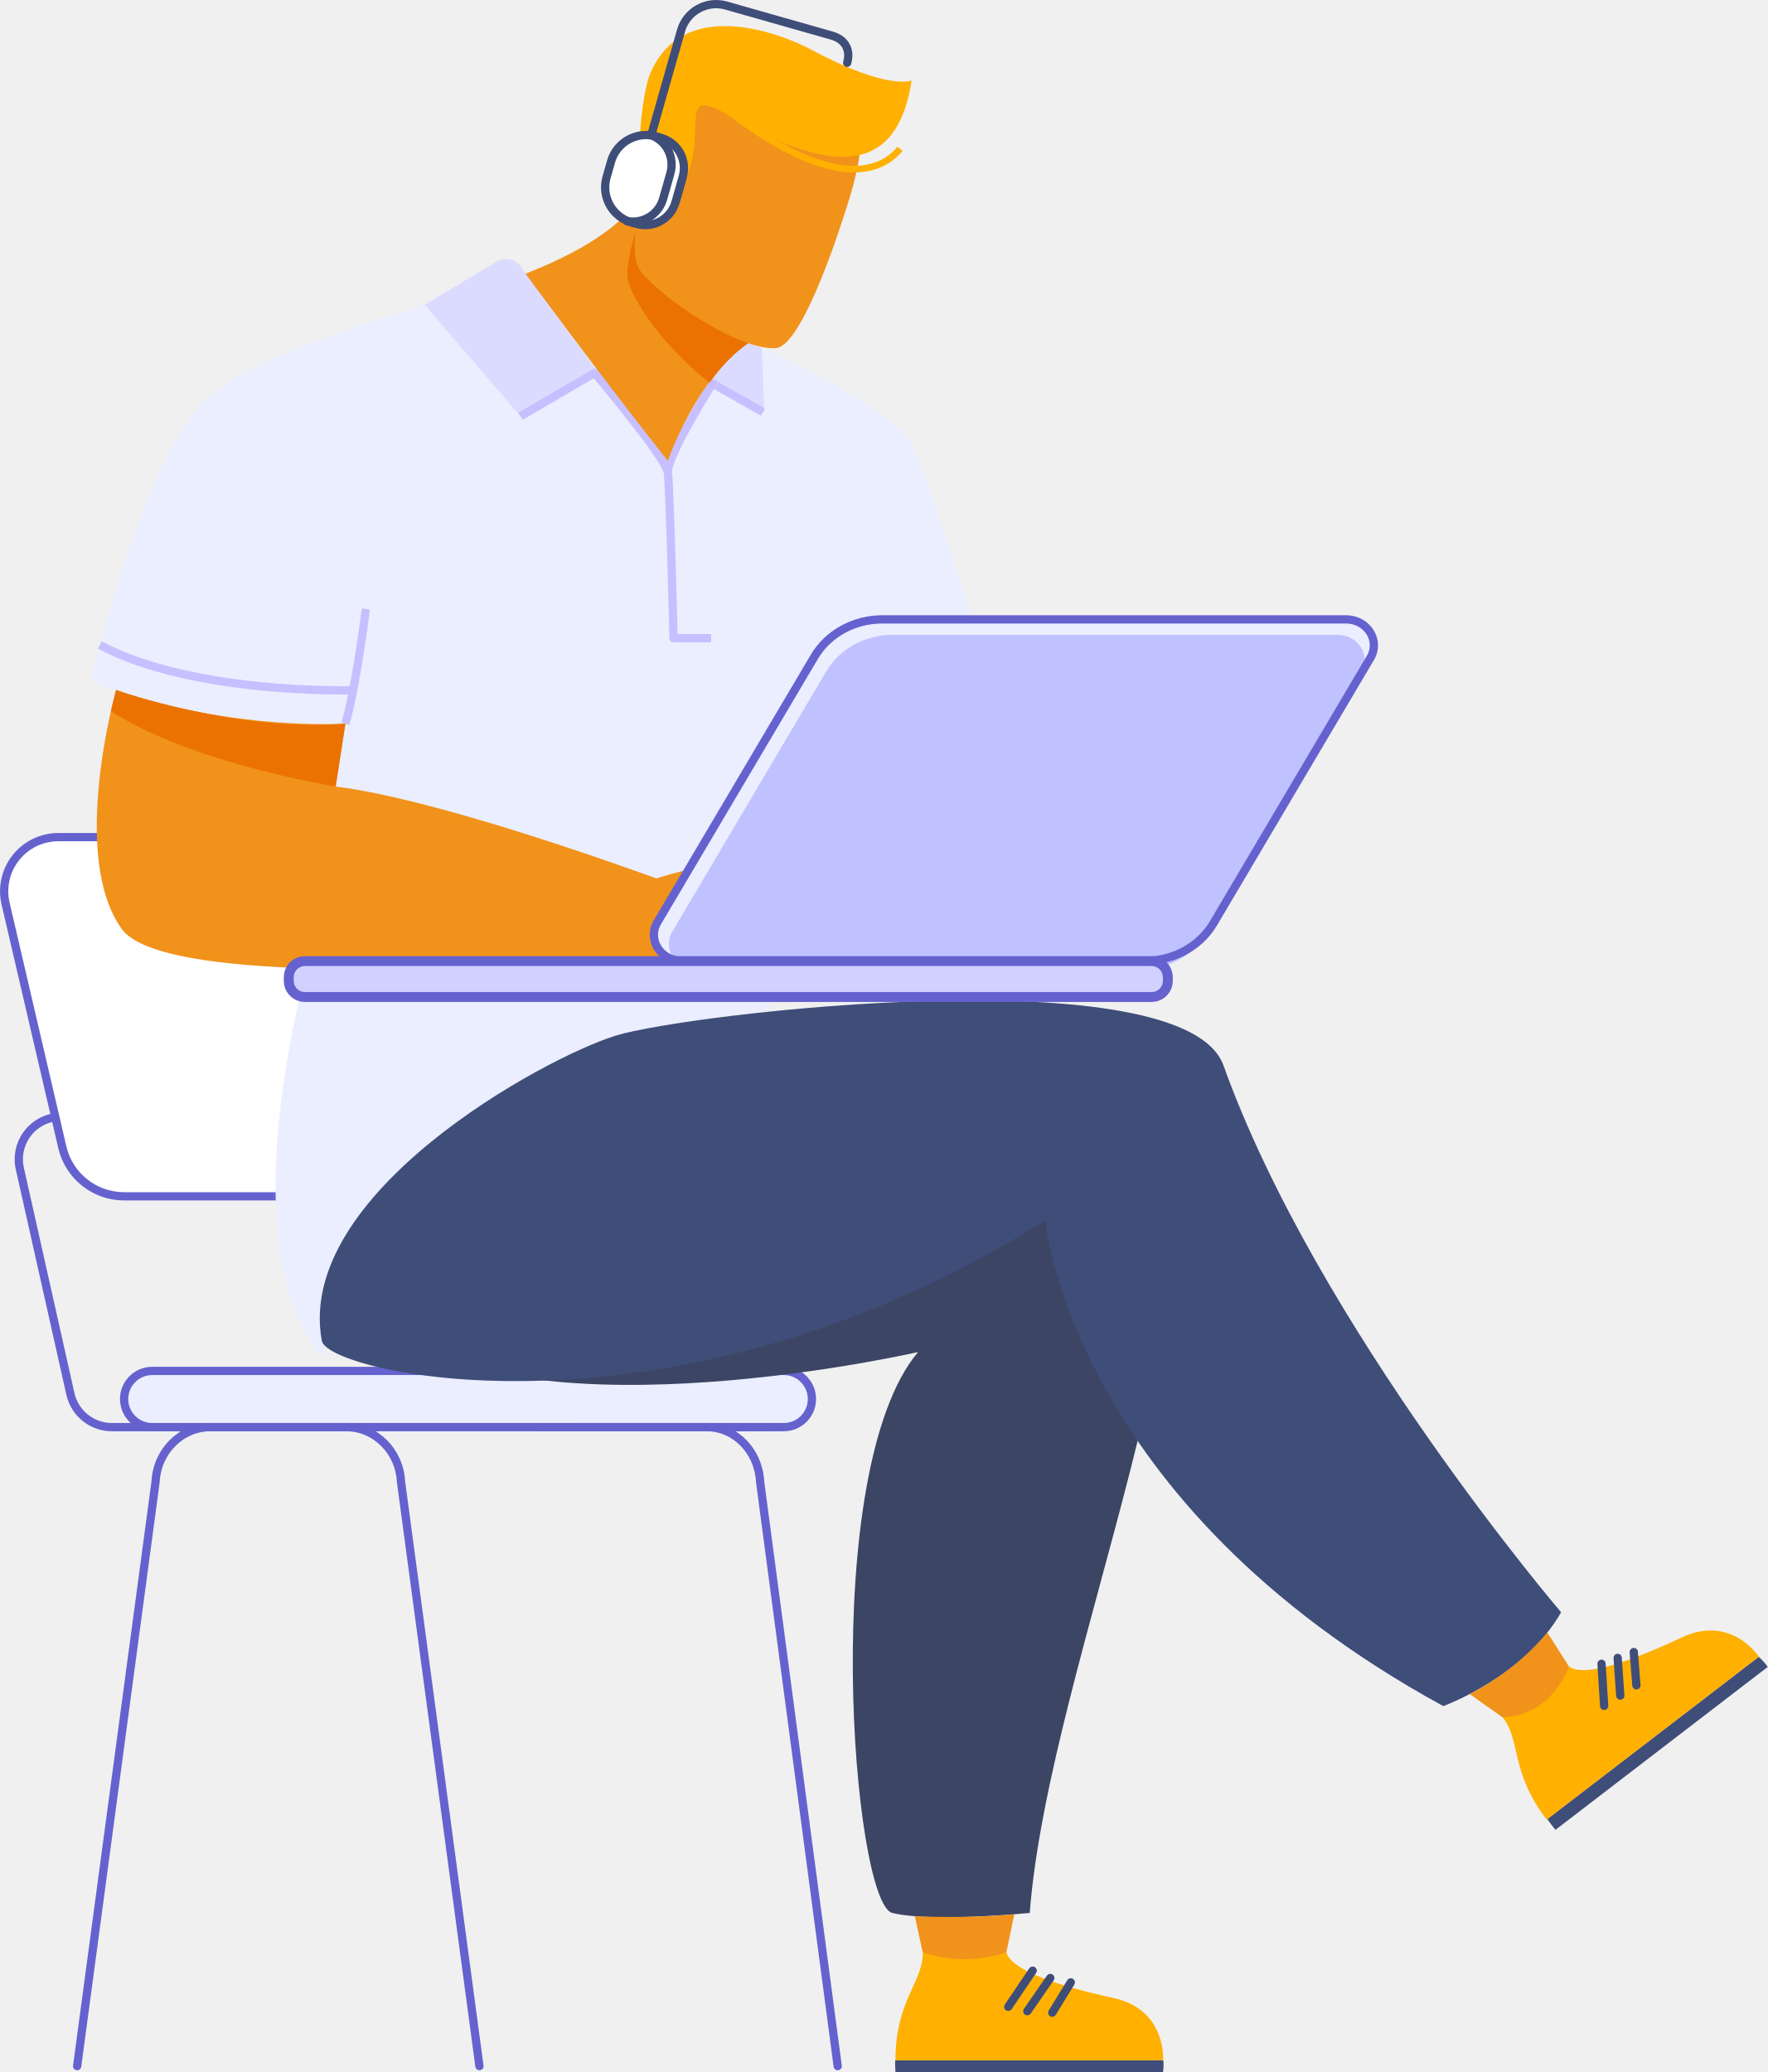
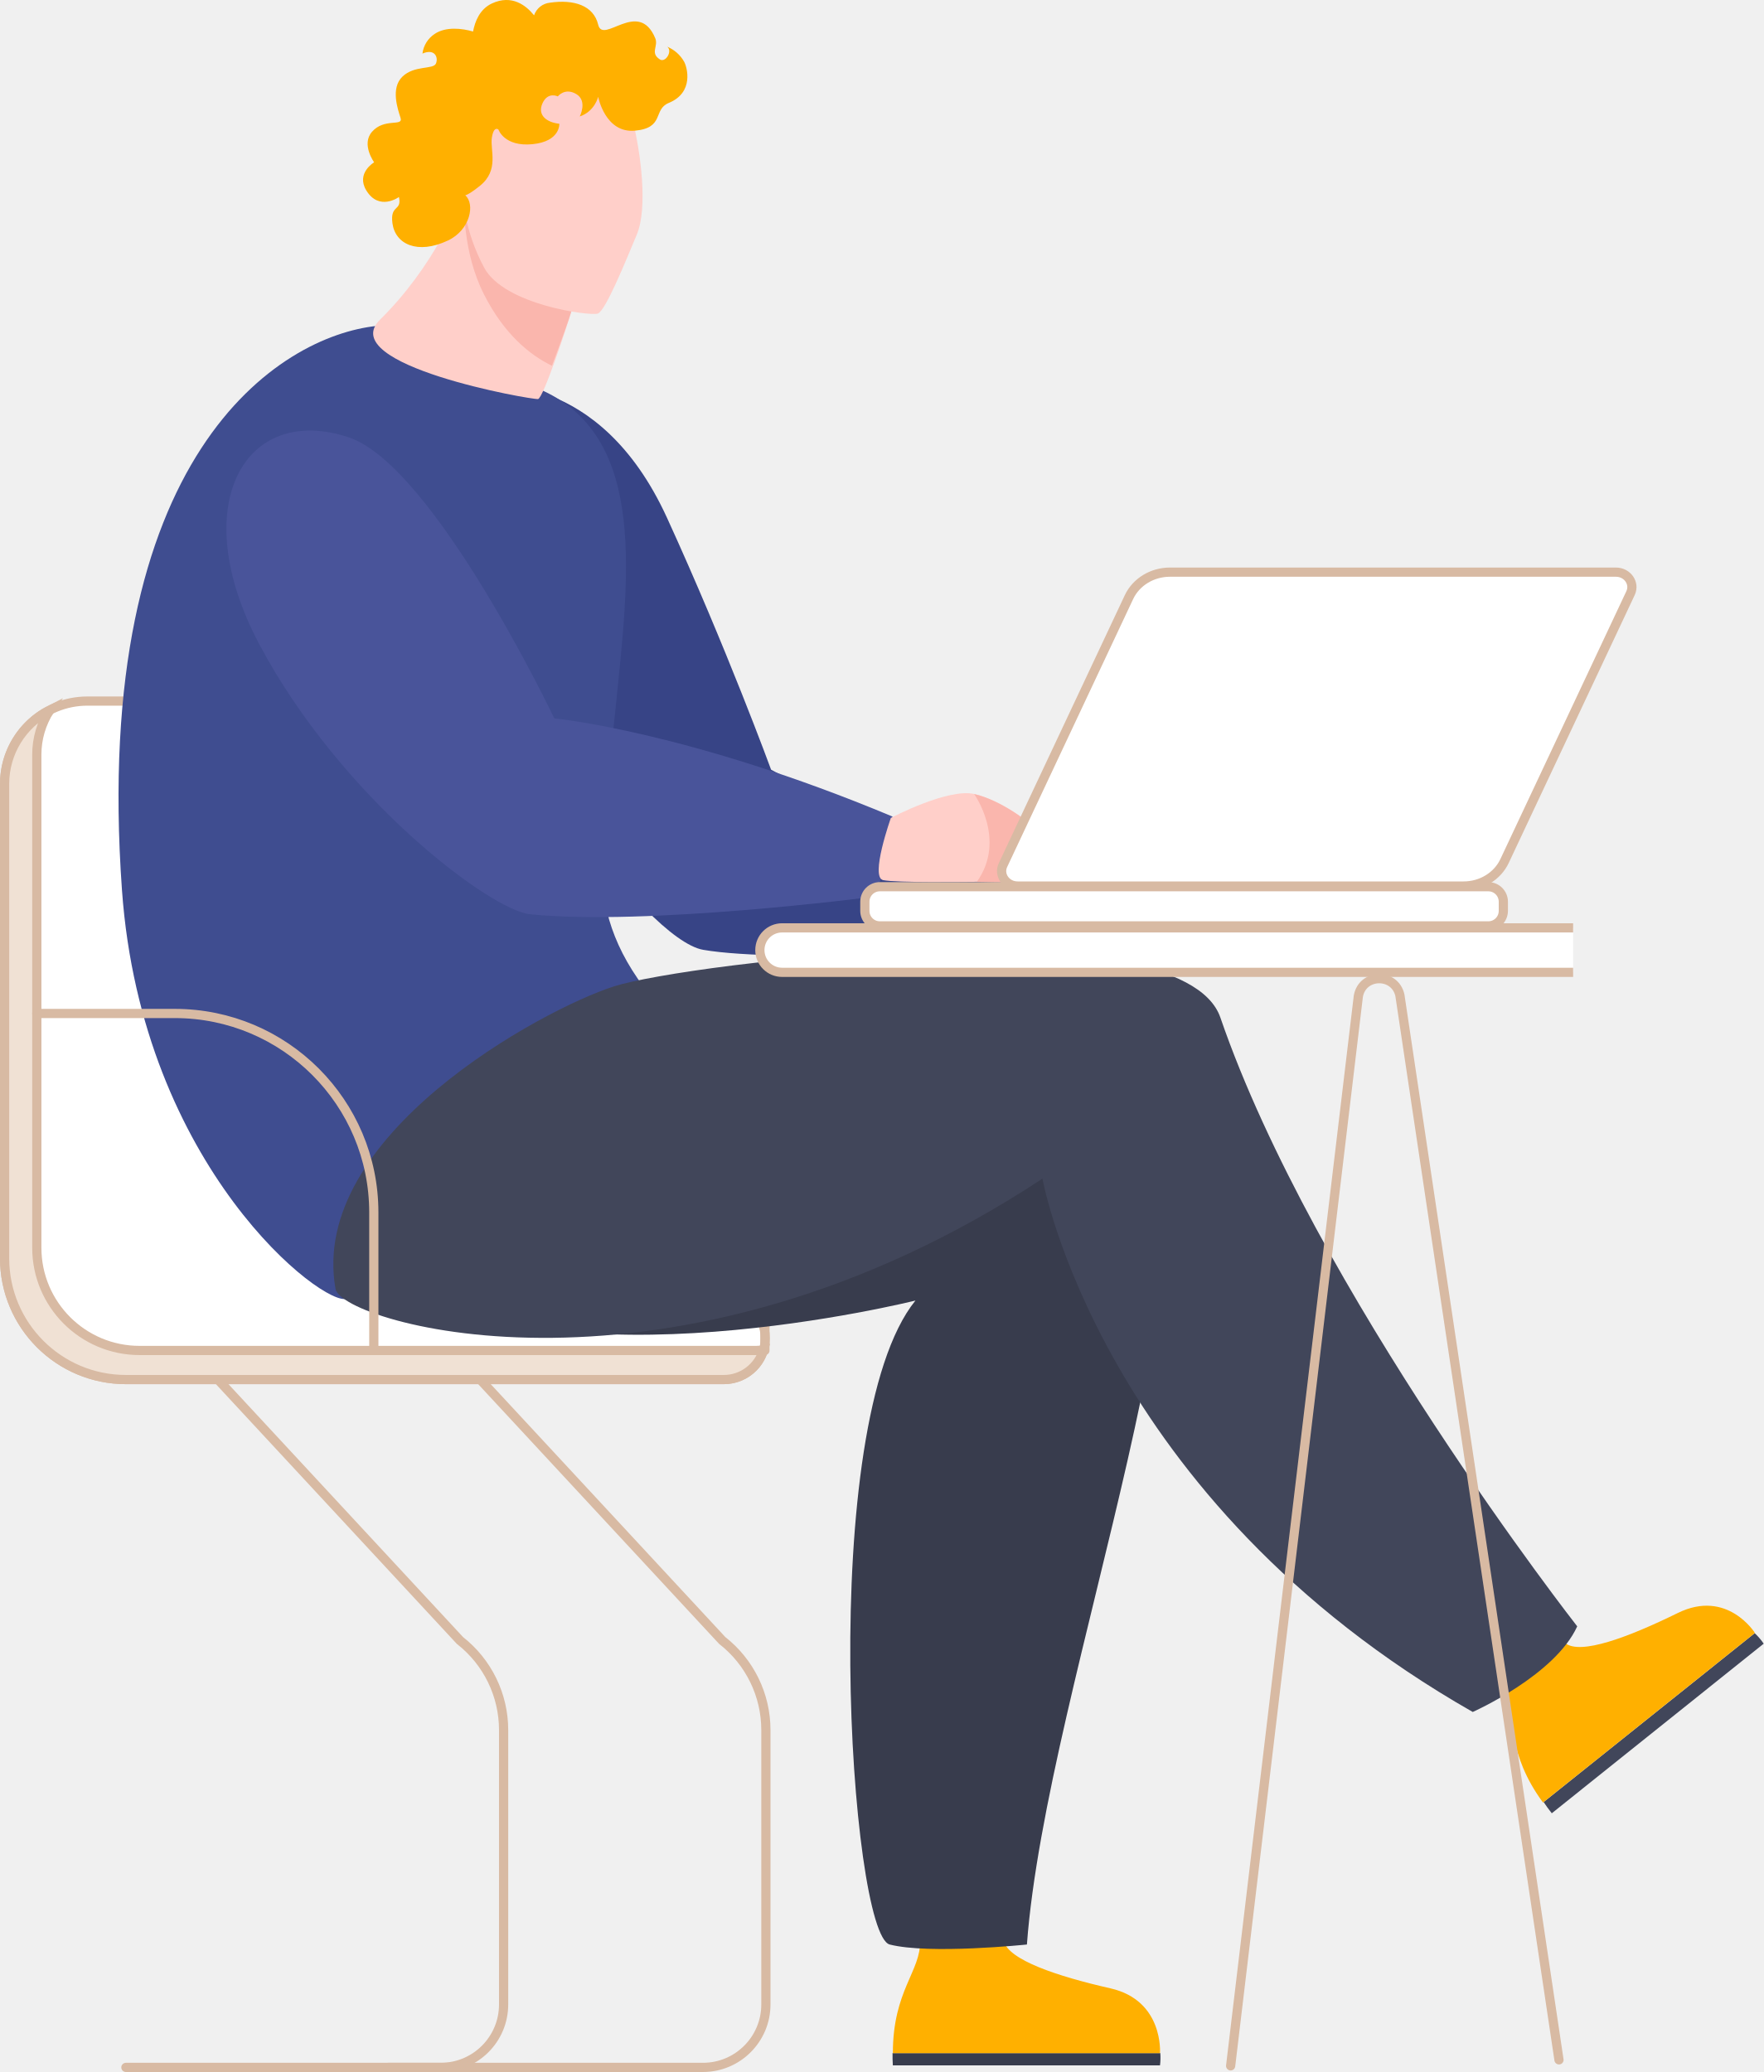
- <svg xmlns="http://www.w3.org/2000/svg" viewBox="0 0 1069.71 1253.95">
+ <svg xmlns="http://www.w3.org/2000/svg" viewBox="0 0 1149.9 1351.15">
  <defs>
-     <style>.cls-1,.cls-11,.cls-13,.cls-16,.cls-8{fill:none;}.cls-1,.cls-16,.cls-17,.cls-2,.cls-3{stroke:#6562cf;}.cls-1,.cls-11,.cls-14,.cls-2,.cls-3{stroke-linecap:round;}.cls-1,.cls-11,.cls-13,.cls-14,.cls-16,.cls-17,.cls-2,.cls-3{stroke-miterlimit:10;}.cls-1,.cls-11,.cls-14,.cls-16,.cls-2,.cls-3,.cls-8{stroke-width:5px;}.cls-14,.cls-2{fill:#fff;}.cls-3,.cls-6{fill:#eaeeff;}.cls-4{fill:#f1921b;}.cls-5{fill:#eb7200;}.cls-7{fill:#dbdaff;}.cls-8{stroke:#c7bfff;stroke-linejoin:round;}.cls-9{fill:#3f4d79;}.cls-10{fill:#ffb000;}.cls-11,.cls-14{stroke:#3f4d79;}.cls-12{fill:#3c4564;}.cls-13{stroke:#ffb000;stroke-width:4px;}.cls-15{fill:#c0c1ff;}.cls-17{fill:#d1d1ff;stroke-width:6px;}</style>
+     <style>.cls-1,.cls-13{fill:none;}.cls-1,.cls-13,.cls-14,.cls-2,.cls-3{stroke:#d8baa3;stroke-miterlimit:10;stroke-width:6px;}.cls-1,.cls-2,.cls-3{stroke-linecap:round;}.cls-12,.cls-14,.cls-2{fill:#fff;}.cls-3{fill:#f0e1d4;}.cls-4{fill:#374486;}.cls-5{fill:#fab6ad;}.cls-6{fill:#3f4d90;}.cls-7{fill:#383c4d;}.cls-8{fill:#ffb000;}.cls-9{fill:#41465a;}.cls-10{fill:#49549a;}.cls-11{fill:#ffcfc9;}</style>
  </defs>
  <g id="Layer_2" data-name="Layer 2">
    <g id="Слой_1" data-name="Слой 1">
-       <g id="_1" data-name="1">
+       <g id="_3" data-name="3">
        <g id="CHAIR">
-           <path class="cls-1" d="M208.11,863.68H67.69A25.73,25.73,0,0,1,42.6,843.59L12,707.2a25.7,25.7,0,0,1,25.08-31.32" />
-           <path class="cls-1" d="M467.11,863.68H326.69a25.73,25.73,0,0,1-25.09-20.09L271,707.2a25.7,25.7,0,0,1,25.08-31.32" />
-           <path class="cls-2" d="M313.42,724H75.12a38.41,38.41,0,0,1-37.41-29.7L3.37,546.82a32.77,32.77,0,0,1,31.92-40.2H273.6a38.4,38.4,0,0,1,37.4,29.7l34.34,147.51A32.78,32.78,0,0,1,313.42,724Z" />
-           <rect class="cls-3" x="75.11" y="829.66" width="416.21" height="34.02" rx="17.01" />
-           <path class="cls-1" d="M46.69,1250.4,94.14,896.78c.91-18.55,15.53-33.1,33.26-33.1h82c17.73,0,32.35,14.55,33.27,33.1l47.45,353.62" />
-           <path class="cls-1" d="M348.05,863.68h79.62c17.21,0,31.41,14.55,32.3,33.1l46.95,353.62" />
+           <path class="cls-1" d="M313.08,899.61l157.77,170.12a74.16,74.16,0,0,1,28.5,58.43V1307.1a41.05,41.05,0,0,1-41.05,41.05H253.08" />
+           <path class="cls-2" d="M498.93,872.61h0a27,27,0,0,1-27,27H82.08A79.09,79.09,0,0,1,3,820.53V511.12a53.94,53.94,0,0,1,54-53.95H257.17A36.82,36.82,0,0,1,294,494V766.54a79.07,79.07,0,0,0,79.07,79.07h98.86A27,27,0,0,1,498.93,872.61Z" />
+           <path class="cls-3" d="M497.86,880.15a27,27,0,0,1-25.93,19.46H82.08A79.09,79.09,0,0,1,3,820.53V511.12A54,54,0,0,1,32.52,463,53.73,53.73,0,0,0,24,492.12V813.64a67,67,0,0,0,67,67h402A25.91,25.91,0,0,0,497.86,880.15Z" />
+           <path class="cls-1" d="M295,660.89H369A129.77,129.77,0,0,1,498.72,790.66v90" />
+           <path class="cls-1" d="M142.08,899.61l157.77,170.12a74.16,74.16,0,0,1,28.5,58.43V1307.1a41.05,41.05,0,0,1-41.05,41.05H82.08" />
        </g>
-         <g id="MAN">
+         <g id="CHARACTER">
          <g id="RIGHT_HAND" data-name="RIGHT HAND">
-             <path class="cls-4" d="M723.77,513.27c5.17,3.41,17.16,28.81,17.38,31.87s-13.55,25.8-13.55,25.8-5.47.12-6.51-12.39c-1.27-14.81-7.77-20.42-17.19-22.53-3.94-.88-11.18,2.12-11.69,7.92s14.47,9.65,17.48,13.17c4.57,5.32,2,12.82,2,13,0,0-23.12-7-27.56-8.3-4-1.19-21.86-17.43-33-33.53a115.51,115.51,0,0,1-13,8.25c-28,15.06-124,50.09-173.73,42.15-49.94-8-10.05-167-10.05-167,72.32,3.34,102.6-5.87,108.12-7.82l-11.23,73.5c30.39-.9,105.17,11.49,105.21,11.5C677.46,491.62,716.34,508.38,723.77,513.27Z" />
-             <path class="cls-5" d="M454,411.61l.43,0c72.32,3.34,102.6-5.87,108.12-7.82l-2.65,18s-53.65,25.26-113.32,23Z" />
+             <path id="HAND" class="cls-4" d="M316.59,251.56s73.88-11,118.27,86.06c38.88,85,67.87,164.27,67.87,164.27s59.92,33.51,160.7,69.38v48.1s-153.71,8.93-205,0c-37.71-6.56-141.77-146.14-149-240.82S316.59,251.56,316.59,251.56Z" />
+             <path id="ARM" class="cls-5" d="M643.21,618.9c-5.69-1.15-1.54-18.84,1.8-29.75,1.85-6,6.27-9.08,12.16-11.67,11.72-5.18,32-8.2,43.43-5.7,16.78,3.67,27.56,11.14,38,23.35,3,3.49,17.75,20.28,17.75,24.76Z" />
          </g>
-           <g id="T-SHIRT">
-             <path class="cls-6" d="M461.25,612.59c17.18-1.26,48.32-201.18,48.32-201.18,38.35.56,84.72-17.33,84.72-17.33s-31.71-103.92-42.64-125.35S462.26,210.25,453,207.57l-152.94-35S169.51,205,128.34,238.28,55,411.94,55,411.94c75.61,30.49,154,26,154,26L182.35,598.57c-8.63,39-36.2,162.82,12.41,222.94C194.76,821.51,233.87,629.29,461.25,612.59Z" />
-             <path class="cls-7" d="M360.74,224,315,251.91l-58-67.44,43.54-26.08a11.15,11.15,0,0,1,15.36,4Z" />
-             <path class="cls-7" d="M430.3,230.4l32.19,19-1.55-38.62L453,207.57S438.86,217.05,430.3,230.4Z" />
-             <path class="cls-8" d="M209,437.92c6.2-20.31,12.4-69.37,12.4-69.37" />
-             <path class="cls-8" d="M315,251.91l44.88-26.21s43.06,51.23,44.26,60.19,3.46,100.33,3.46,100.33H430.3" />
-             <path class="cls-8" d="M461.64,249.36,431.15,232.1s-27.65,43.74-27,53.79" />
-             <path class="cls-8" d="M213.87,417.74s-96.64,2.87-153.44-27.39" />
+           <path id="TORSO" class="cls-6" d="M245.84,212.51c-63.7,6.56-186.67,83.9-166.32,367.89C92.52,762,211.75,853,226.16,846.82S485.08,720.13,429.07,655.3c-53.59-62-36.15-109.44-27.72-193.4s21.1-175.33-47-206.95C244,203.74,262.87,210.75,245.84,212.51Z" />
+           <g id="LEGS">
+             <g id="RIGHT_LEG" data-name="RIGHT LEG">
+               <g id="SHOES">
+                 <path class="cls-7" d="M756.3,1346.83H582.12c-.18-2.78-.23-5.42-.19-8H756.5A40.68,40.68,0,0,1,756.3,1346.83Z" />
+                 <path class="cls-8" d="M599.87,1265.55c.62,19.82-17.74,32.37-17.74,73.32H756.3s2.53-34.35-32.3-42.27-66.5-18.5-69.67-31Z" />
+               </g>
+               <g id="PANT">
+                 <path class="cls-7" d="M412.56,643.28S678.4,625.94,743,705.19s-60.8,391.1-73.47,562.83c0,0-63.61,6.6-89.44,0s-48.31-339.37,16.76-419.94c0,0-237.42,59.35-333.87-15.51S372.42,644.68,412.56,643.28Z" />
+               </g>
+             </g>
+             <g id="LEFT_LEG" data-name="LEFT LEG">
+               <g id="SHOE">
+                 <path class="cls-9" d="M1149.9,1071.84l-138.16,110.59c-2-2.49-3.72-4.93-5.31-7.3L1144.05,1065A39.69,39.69,0,0,1,1149.9,1071.84Z" />
+                 <path class="cls-8" d="M977.29,1106c12.06,15.32,4.82,36.94,28.72,69.42l138.17-110.58s-18-28.86-50.3-13-63.55,27.56-73.39,19.61Z" />
+               </g>
+               <g id="PANT-2" data-name="PANT">
+                 <path class="cls-9" d="M218.76,840.53c4,22.37,220.23,86.58,460.9-71.93,0,0,37.34,209.08,280.55,347.78,0,0,53.55-23.8,68.11-55.84,0,0-171.57-219.29-232.66-397C770,589,447.26,628,400.08,643.28S201,740.85,218.76,840.53Z" />
+               </g>
+             </g>
          </g>
          <g id="LEFT_HAND" data-name="LEFT HAND">
-             <path class="cls-4" d="M503,576c0,4.59-47.14,2.92-53.78,2.92s-48.23,1.58-58,0c-53.11,4.37-290,21.59-317.55-16.7-31.89-44.34-3.4-144.64-3.4-144.64C141.82,442.43,209,437.91,209,437.91L203.13,476c56.79,7,159.27,43,194.11,55.61,7.47-2.39,35.91-11,50.31-7.72,16.66,3.75,36.67,18.75,38.75,22.92S503,571.42,503,576Z" />
-             <path class="cls-5" d="M449.19,578.92c6.64,0,53.78,1.67,53.78-2.91s-14.59-25-16.67-29.17-22.08-19.17-38.75-22.92c0,0,20.57,28.57,1.64,55" />
-             <path class="cls-5" d="M70.23,417.61S143.46,443.37,209,437.92L203.13,476s-87.46-14-136-45.68Z" />
-           </g>
-           <g id="LEGS">
-             <g id="RIGHT">
-               <g id="SHOES">
-                 <path class="cls-9" d="M703.79,1254H541.86c-.16-2.47-.22-4.83-.17-7.1H704A34.1,34.1,0,0,1,703.79,1254Z" />
-                 <path class="cls-10" d="M558.36,1181.5c.58,17.66-16.49,28.85-16.49,65.35H703.79s2.35-30.62-30-37.68-61.83-16.49-64.77-27.67Z" />
-                 <line class="cls-11" x1="610.13" y1="1214.49" x2="624.91" y2="1192.61" />
-                 <line class="cls-11" x1="621.66" y1="1217.15" x2="635.56" y2="1197.05" />
-                 <line class="cls-11" x1="636.74" y1="1218.04" x2="647.98" y2="1199.71" />
-               </g>
-               <g id="PANT">
-                 <path class="cls-12" d="M384.22,626.74s247.14-15.46,307.2,55.2-56.52,322.66-68.3,475.75c0,0-59.14,5.89-83.15,0s-44.91-267.62,15.59-339.46c0,0-230,52.91-319.69-13.82S346.91,628,384.22,626.74Z" />
-               </g>
-               <path id="LEG" class="cls-4" d="M609,1181.5a79.06,79.06,0,0,1-50.63,0l-4.79-21.84s31.46,1.59,60.2-1.16Z" />
-             </g>
-             <g id="LEFT">
-               <g id="SHOE">
-                 <path class="cls-9" d="M1069.71,1008.8l-128.45,98.59q-2.73-3.33-4.93-6.51l127.94-98.2A35.88,35.88,0,0,1,1069.71,1008.8Z" />
-                 <path class="cls-10" d="M909.23,1039.29c11.22,13.66,4.48,32.93,26.71,61.89l128.45-98.59s-16.78-25.72-46.77-11.61-59.08,24.57-68.23,17.48Z" />
-                 <line class="cls-11" x1="970.72" y1="1032.38" x2="969.13" y2="1006.89" />
-                 <line class="cls-11" x1="980.48" y1="1026.17" x2="978.89" y2="1003.34" />
-                 <line class="cls-11" x1="990.24" y1="1019.96" x2="988.65" y2="999.79" />
-               </g>
-               <g id="PANT-2" data-name="PANT">
-                 <path class="cls-9" d="M194.76,811.51c3.7,19.94,214,68.26,437.78-73,0,0,14.71,170.4,240.82,294,0,0,49.2-17.76,71.31-56.79,0,0-147.5-172.49-204.29-330.89-23.84-66.51-323.89-31.69-367.76-18.09S178.27,722.64,194.76,811.51Z" />
-               </g>
-               <path id="LEG-2" data-name="LEG" class="cls-4" d="M949.39,1008.46s-9.69,29.84-40.16,30.83l-19.86-14.08a153.38,153.38,0,0,0,47-37.17Z" />
+             <path id="HAND-2" data-name="HAND" class="cls-10" d="M227.31,285.17C283,303.67,361.38,468.46,361.38,468.46s87.72,8.41,220.48,64c0,0,3.06,28.89-14.43,52.56,0,0-146,18.92-221.94,11.15C319.81,593.52,222.5,520.73,169,420,121.16,329.9,159.28,262.58,227.31,285.17Z" />
+             <g id="ARM-2" data-name="ARM">
+               <path class="cls-11" d="M580.83,533.38s37-19.54,54.33-15.63,38.21,19.54,40.38,23.88,17.37,25.62,17.37,30.39-49.12,3-56,3-52.33.73-61.1-1.09S580.83,533.38,580.83,533.38Z" />
+               <path class="cls-5" d="M636.87,575.06c6.92,0,56,1.74,56-3s-15.2-26-17.37-30.39-23-20-40.38-23.88c0,0,21.44,29.77,1.71,57.31" />
            </g>
          </g>
          <g id="HEAD">
-             <g id="NECK">
-               <path class="cls-4" d="M388,117.6s-9.35,24.58-70,48c0,0,42.68,58.42,86.09,113.31,0,0,17.4-50.43,48.85-71.32Z" />
-               <path class="cls-5" d="M453,207.57c-9.27,6.33-17.08,14.88-23.54,24-20-15-42.49-41.33-49.15-60.43-3.29-9.45,5.42-35,10.47-49.76Z" />
-             </g>
-             <path id="HEAD-2" data-name="HEAD" class="cls-4" d="M386.78,122.4c0,8-6.95,32.63,1.46,42.51,15.38,18.07,59.44,47,81.11,45.79,15.44-.83,37.31-67.81,40.57-77.82S527.26,82.73,517.26,72s-93.59-34.21-110.2.37C388.65,110.7,386.78,122.4,386.78,122.4Z" />
-             <g id="HAIR">
-               <path class="cls-10" d="M551.65,48.72c-8.21,53.71-43.19,60.73-112.1,20.39-31.57-18.47-9.25,14.61-27,43.33l-5.8,2.16c.19-2.89.6-14.83-5.34-14.86-8.75,0-11.44,13.24-12.28,21.41l-3.36,1.25s-.36-59.87,8.13-78.9c21-47.11,81.7-21.66,96.59-13.65C537.47,55.1,551.65,48.72,551.65,48.72Z" />
-               <path class="cls-13" d="M438,65c49,38.68,87.5,47.85,106.62,25.11" />
-             </g>
-             <g id="HEADPHONES">
-               <rect class="cls-14" x="367.54" y="81.56" width="44.26" height="54.1" rx="22.08" transform="translate(44.6 -102.49) rotate(15.88)" />
-               <path class="cls-14" d="M413.14,107l-4.38,15.4a19.06,19.06,0,0,1-23.54,13.11l-5.92-1.69c-.26-.07-.51-.15-.77-.24a19,19,0,0,0,22.76-13.31l4.38-15.4a19,19,0,0,0-12.34-23.29l.78.2L400,83.44A19,19,0,0,1,413.14,107Z" />
-               <path class="cls-11" d="M394.11,81.75l18-63.2a22.08,22.08,0,0,1,27.28-15.2l64,18.2c7.92,2.25,11.52,8.5,9.26,16.43" />
-             </g>
+             <path class="cls-11" d="M300.37,122.5c1.11,8.64-18.16,52.1-52.54,85.89-30.17,29.63,99.6,52.56,103,51.81s18.55-46.38,21.66-57.07S300.37,122.5,300.37,122.5Z" />
+             <path class="cls-5" d="M372.48,203.13c-1.34,4.61-6.7,19.67-12.63,35.37-14.32-6.93-31.09-20.51-44.21-46.36-14.21-28-12.44-56.61-14.14-64a8.44,8.44,0,0,1,.64-4C313.46,134.79,375.3,193.41,372.48,203.13Z" />
+             <path class="cls-11" d="M412.35,77.82c5.41,21.55,10.17,57.68,2.81,75.22s-20.35,49.77-25.44,51.46-61.08-5.65-74.08-30-13.58-44.68-15.27-52,28.84-66.74,67.86-65.61S410.78,71.57,412.35,77.82Z" />
+             <path class="cls-8" d="M436,67.13c-10.37,4.25-2.51,16.28-22,18.08s-24-22.09-24-22.09S387.78,72.67,378,75.93c0,0,5.21-10.12-2.26-14.58s-12.06,1.51-12.06,1.51-6.51-3.26-10,4.52,2.8,12.44,11,13.33c0,0,.75,11.56-17.59,13.32s-22.12-9.55-22.12-9.55-3-2.77-4.28,5.28,5,21.11-7.79,31.42c-5.11,4.11-8,5.74-9.53,6.21,6.45,5.58,3.33,22.52-11.29,29.43-19.85,9.39-34.41,2.45-36.22-11.27-1.63-12.39,6.27-7.53,4.25-17.08,0,0-12.93,9.46-21.3-4.32-6.84-11.26,5.12-18.31,5.12-18.31S235.41,94.16,242.49,86c8-9.31,20.51-3.28,18.68-9.06S254.56,57.58,262.34,50s20.12-4.53,21.87-8.55-.74-10-8.78-6.51a17.92,17.92,0,0,1,8-12.84c7.13-4.81,17.7-3.69,25-1.55C309.67,14,312.76,6,320.66,2.28,333.75-3.85,343.09,3.62,348.2,10a12.21,12.21,0,0,1,10.4-8.25C374.18-.51,387,3.54,390,16.1c3.17,13.23,26.31-17.27,37.2,8.8,2.23,5.33-3.59,9.54,3,13.83,3.73,2.43,8.52-5.5,4.79-8.28A22.61,22.61,0,0,1,446,40.17C448,43.69,452.71,60.3,436,67.13Z" />
          </g>
        </g>
+         <path id="CHAIR-2" data-name="CHAIR" class="cls-1" d="M24,660.89h90A129.77,129.77,0,0,1,243.72,790.66v90" />
+         <g id="TABLE">
+           <path class="cls-12" d="M1025.65,605.06H509.92a14.5,14.5,0,0,0-14.5,14.5h0a14.5,14.5,0,0,0,14.5,14.5h515.73Z" />
+           <path class="cls-13" d="M1025.65,605.06H509.92a14.5,14.5,0,0,0-14.5,14.5h0a14.5,14.5,0,0,0,14.5,14.5h515.73" />
+           <path class="cls-1" d="M802.36,1347.15,885.62,649.6c2.64-14.87,23.8-15.34,27.09-.6l103.72,694.24" />
+         </g>
        <g id="LAPTOP">
-           <path class="cls-6" d="M693.12,581.44H412.53c-12.81,0-20.93-12.81-14.75-23.27l95-160.67c8.26-14,24-22.66,41.16-22.66H814.54c12.81,0,20.93,12.81,14.75,23.27l-95,160.67C726,572.76,710.24,581.44,693.12,581.44Z" />
-           <path class="cls-15" d="M690.37,586.6H421.3c-12.55,0-20.5-12.55-14.44-22.8l93.07-157.41c8.1-13.7,23.55-22.2,40.33-22.2H809.33c12.55,0,20.5,12.55,14.44,22.8L730.7,564.39C722.6,578.09,707.15,586.6,690.37,586.6Z" />
-           <path class="cls-16" d="M693.12,581.44H412.53c-12.81,0-20.93-12.81-14.75-23.27l95-160.67c8.26-14,24-22.66,41.16-22.66H814.54c12.81,0,20.93,12.81,14.75,23.27l-95,160.67C726,572.76,710.24,581.44,693.12,581.44Z" />
-           <rect class="cls-17" x="174.75" y="581.65" width="531.93" height="21.72" rx="9.78" />
+           <rect class="cls-14" x="563.87" y="578.22" width="416.28" height="25.56" rx="9.78" />
+           <path class="cls-14" d="M954.25,577.78H663.47c-7.52,0-12.57-7.23-9.54-13.67l82.14-174.72c4.66-9.9,15.13-16.29,26.69-16.29h290.79c7.52,0,12.56,7.23,9.53,13.67L980.94,561.48C976.29,571.38,965.82,577.78,954.25,577.78Z" />
        </g>
      </g>
    </g>
  </g>
</svg>
